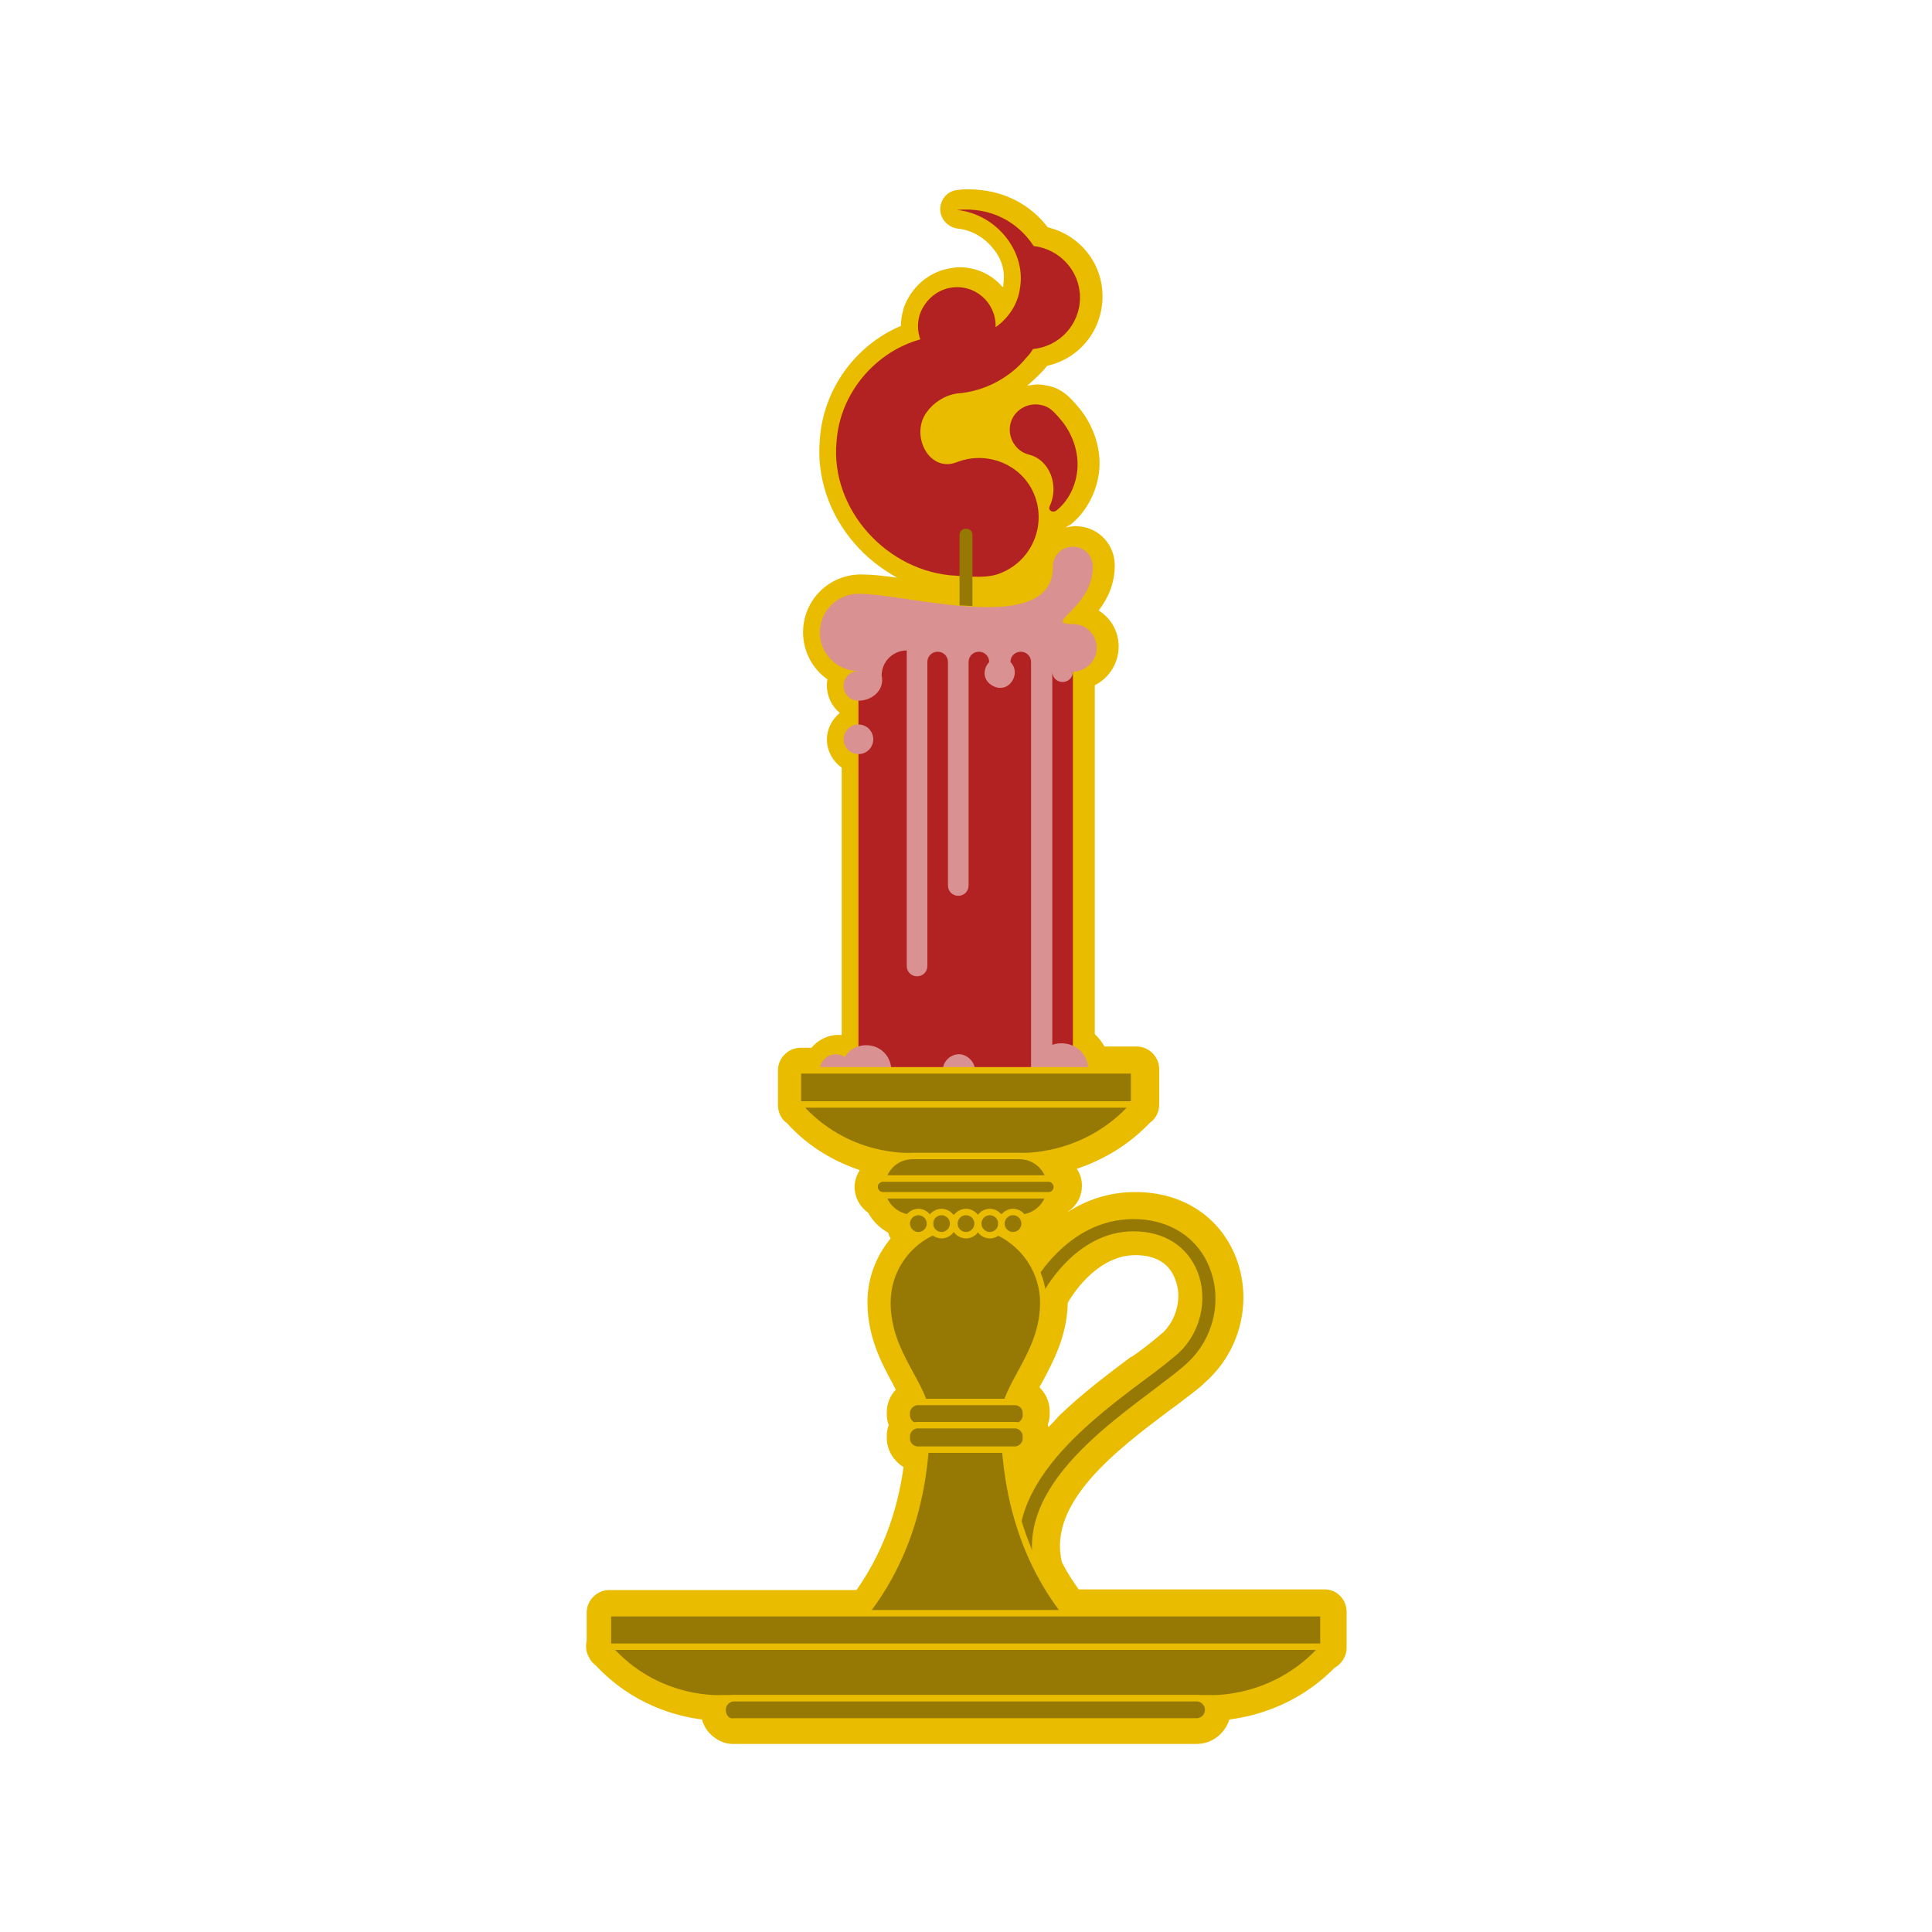
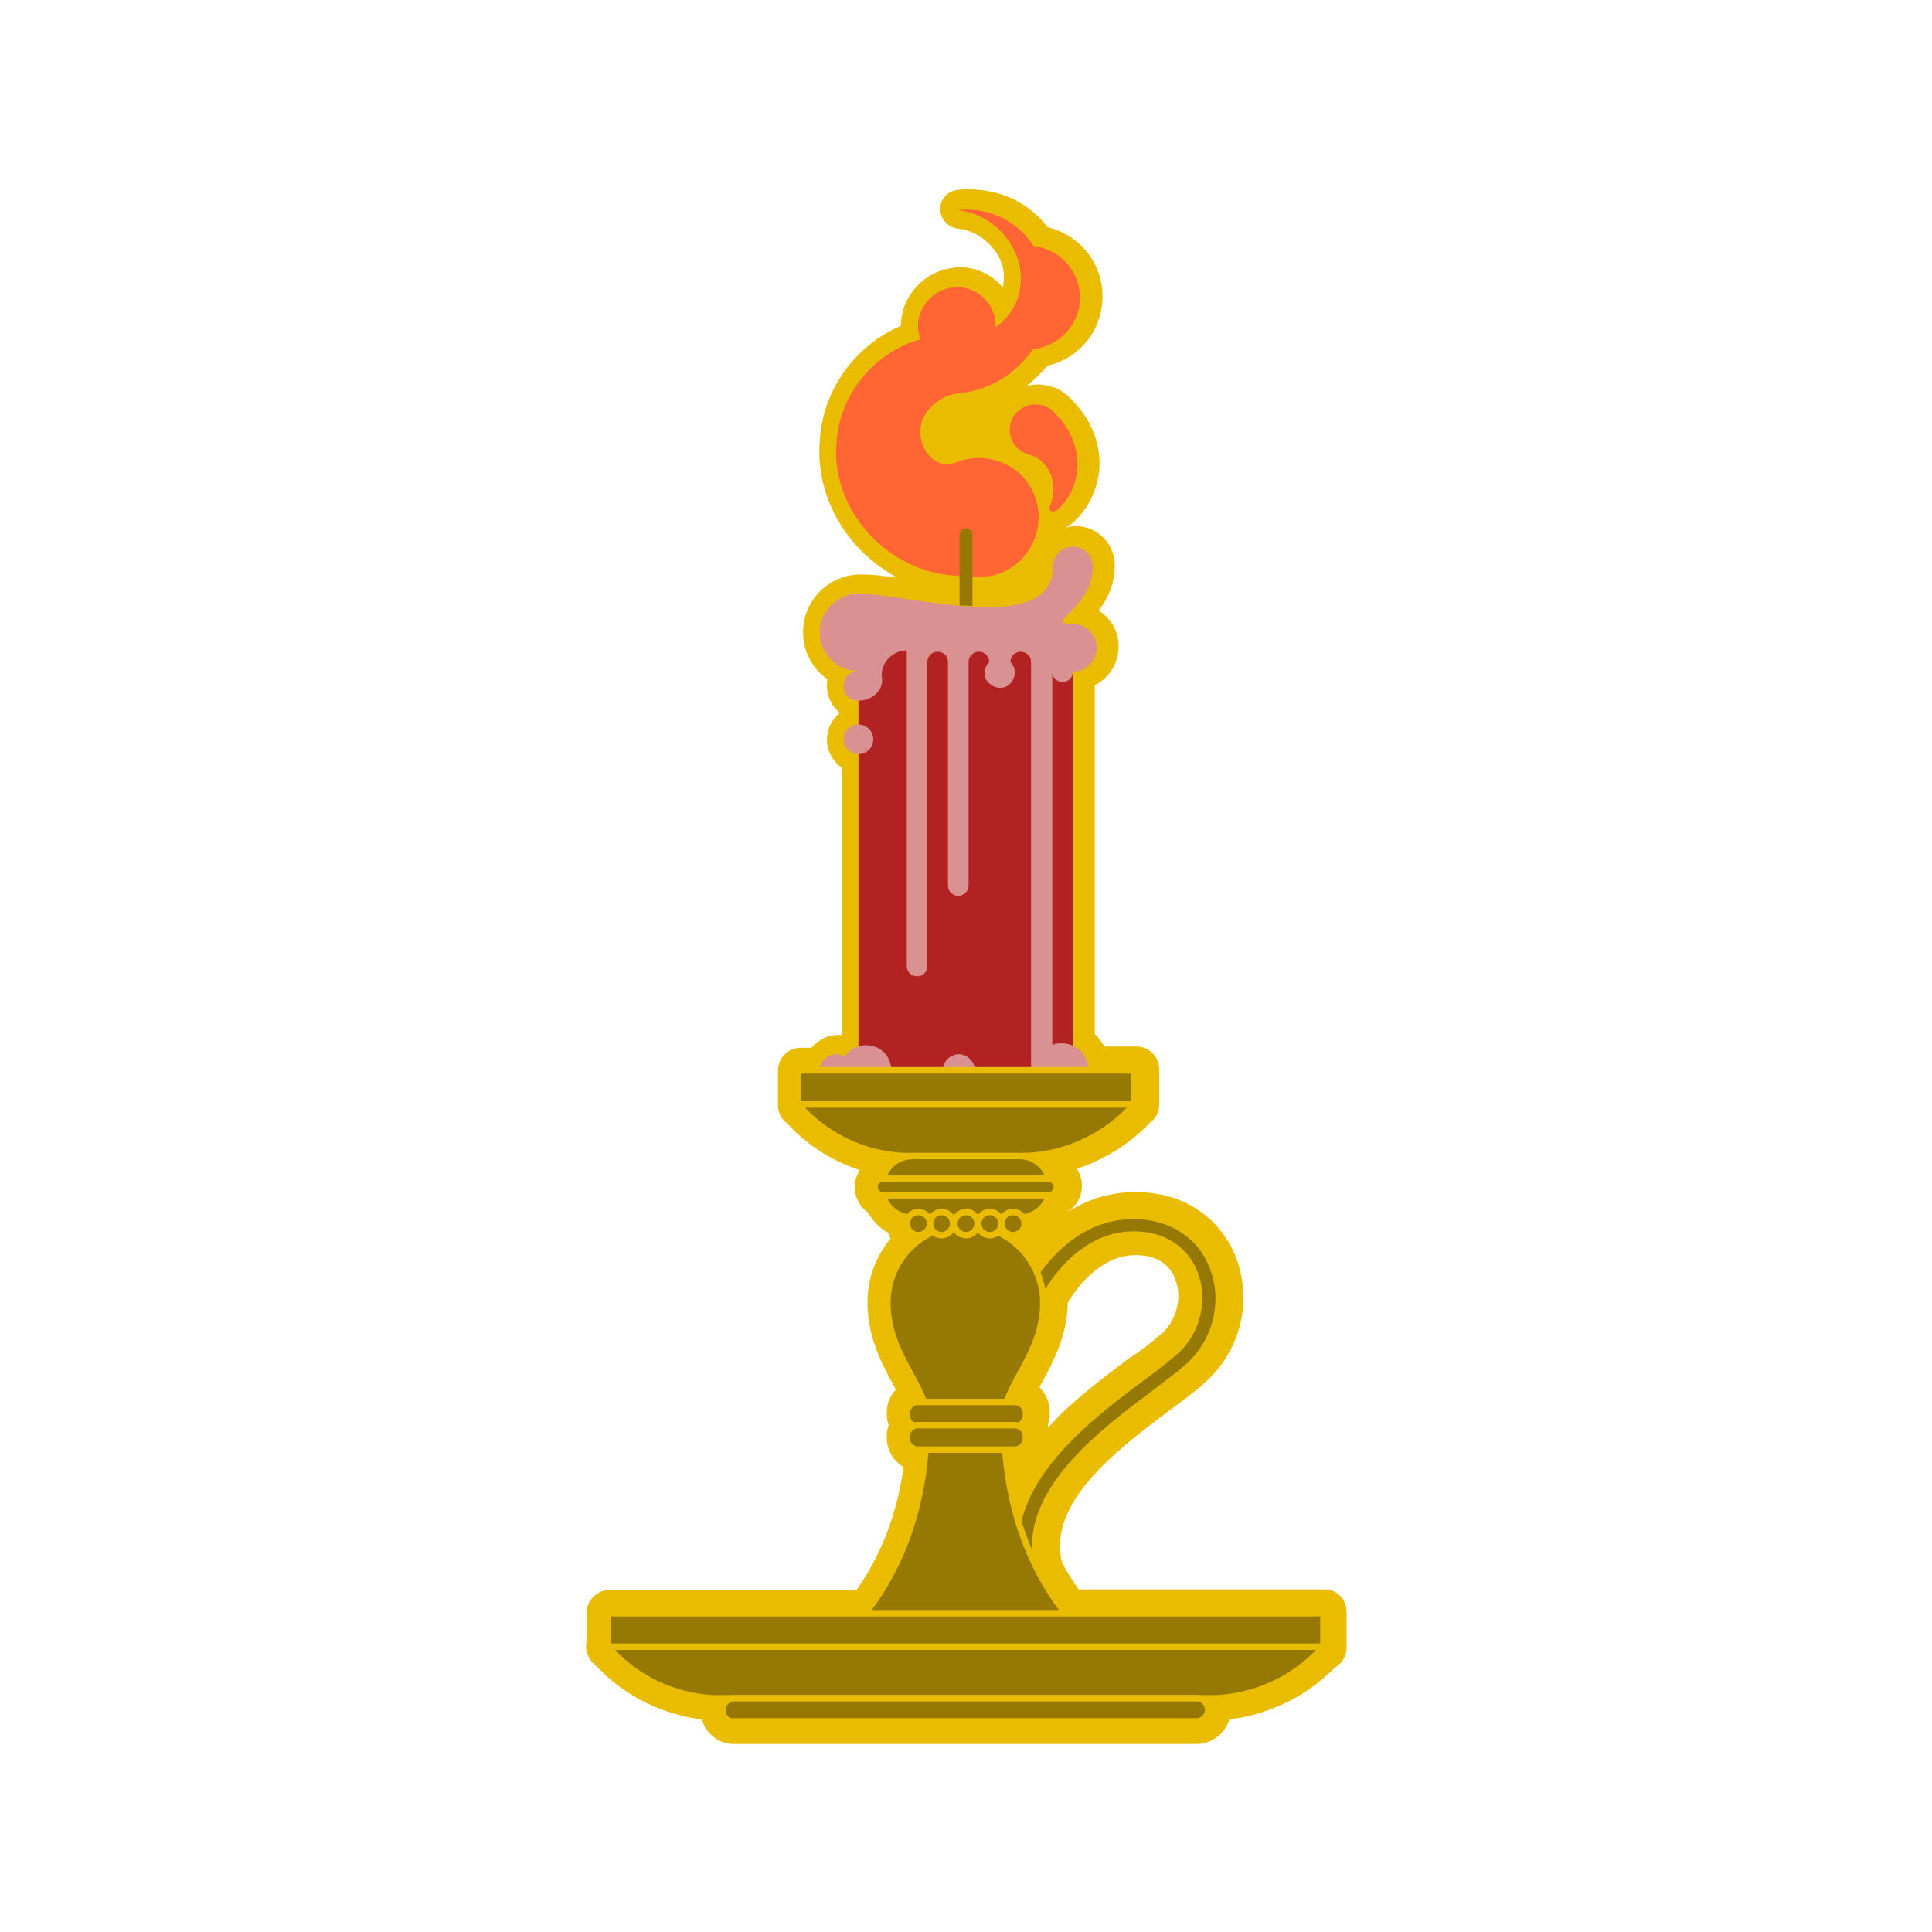
<svg xmlns="http://www.w3.org/2000/svg" version="1.1" id="레이어_1" x="0px" y="0px" viewBox="0 0 300 300" style="enable-background:new 0 0 300 300;" xml:space="preserve">
  <style type="text/css">
	.st0{fill:#E9BC00;}
	.st1{fill:#967905;stroke:#E9BC00;stroke-linecap:round;stroke-linejoin:round;stroke-miterlimit:10;}
	.st2{fill:#B22222;}
	.st3{fill:#D99191;}
- 	.st4{fill:#967905;}
+ 	.st4{fill:#FF6633;}
+ 	.st5{fill:#967905;}
</style>
-   <path class="st0" d="M205.7,246.8h-38.2c-1-1.4-1.9-2.8-2.6-4.2c-2.3-9.3,8.6-17.5,16.7-23.6l1.1-0.8c1.8-1.4,3.4-2.5,4.6-3.7  c5.4-4.9,7.2-12.6,4.6-19.3c-2.5-6.3-8.3-10.1-15.6-10.1c-4.2,0-7.7,1.3-10.5,3.1c0,0,0-0.1,0.1-0.1c1.3-0.9,2.1-2.3,2.1-4  c0-1-0.3-1.9-0.8-2.6c3.5-1.2,7.7-3.3,11.4-7.2c0.9-0.6,1.4-1.7,1.4-2.8V166c0-1.9-1.6-3.5-3.5-3.5h-5c-0.4-0.7-0.9-1.4-1.5-1.9  v-54.2c2.2-1.1,3.7-3.4,3.7-6c0-2.4-1.2-4.4-3.1-5.6c1.3-1.7,2.5-4,2.5-7c0-3.4-2.7-6.1-6.1-6.1c-0.5,0-1,0.1-1.5,0.2  c0.1-0.1,0.2-0.1,0.3-0.2c0.1-0.1,0.2-0.1,0.4-0.2c2.5-2,4.2-5.2,4.5-8.6c0.3-3.6-1.1-7.4-3.7-10.2c-0.8-0.9-2.1-2.4-4.3-2.8  c-0.5-0.1-1-0.2-1.5-0.2c-0.6,0-1.2,0.1-1.7,0.2c0.9-0.8,1.8-1.6,2.6-2.5c0.2-0.2,0.3-0.4,0.5-0.6c5-1.1,8.6-5.5,8.6-10.8  c0-5.1-3.5-9.5-8.5-10.7c-2.9-3.8-7.3-5.9-12.3-5.9h0c-0.5,0-1.1,0-1.7,0.1c-1.5,0.1-2.7,1.4-2.7,3c0,1.5,1.2,2.8,2.7,3  c2.2,0.2,4.2,1.4,5.6,3.2c1.3,1.6,1.8,3.5,1.5,5.4c0,0,0,0.1,0,0.1c0,0.1,0,0.3-0.1,0.4c-1.6-1.9-4-3.1-6.7-3.1  c-0.6,0-1.1,0.1-1.7,0.2c-3.2,0.6-5.9,3-7,6.2c0,0,0,0.1,0,0.1c-0.3,0.9-0.4,1.8-0.4,2.6c-7.1,3-12.1,9.9-12.6,17.7  c-0.5,5.7,1.4,11.5,5.4,16.1c1.9,2.2,4.1,3.9,6.6,5.3c-2.2-0.3-4-0.5-5.6-0.5c-5,0-9,4-9,9c0,3,1.5,5.7,3.8,7.3  c-0.1,0.3-0.1,0.6-0.1,1c0,1.7,0.8,3.2,2,4.2c-1.2,1-2,2.5-2,4.1c0,1.8,0.9,3.4,2.3,4.4v41.5c0,0,0,0,0,0c-0.2,0-0.3,0-0.5,0  c-1.7,0-3.2,0.8-4.2,2h-1.7c-1.9,0-3.5,1.6-3.5,3.5v5.4c0,1.1,0.5,2.2,1.4,2.8c3.6,4,7.8,6.1,11.3,7.3c-0.5,0.8-0.8,1.7-0.8,2.6  c0,1.6,0.8,3.1,2.1,4c0.7,1.3,1.8,2.4,3.1,3.1c0.1,0.3,0.2,0.6,0.4,0.9c-2.3,2.8-3.6,6.2-3.6,9.9c0,5.4,2.2,9.5,4,12.8  c0.1,0.3,0.3,0.5,0.4,0.8c-0.9,0.9-1.4,2.2-1.4,3.5v0.4c0,0.5,0.1,1.1,0.3,1.6c-0.2,0.5-0.3,1.1-0.3,1.6v0.4c0,1.9,1.1,3.6,2.6,4.5  c-1,7.3-3.5,13.7-7.3,19.1H94.6c-1.9,0-3.5,1.6-3.5,3.5v4.4c-0.2,0.9-0.1,1.8,0.4,2.6c0.2,0.5,0.6,0.9,1,1.2  c5.7,6.1,12.5,7.9,16.5,8.4c0.3,1.1,0.9,2,1.8,2.7c0.9,0.7,1.9,1.1,3,1.1c0.2,0,0.3,0,0.5,0h71.5c2.4,0,4.4-1.6,5.1-3.8  c3.9-0.5,10.6-2.2,16.3-8c1.1-0.6,1.9-1.8,1.9-3.1v-5.4C209.2,248.4,207.6,246.8,205.7,246.8z M162.8,221.6c0-0.1-0.1-0.3-0.1-0.4  c0.2-0.5,0.3-1.1,0.3-1.6v-0.4c0-1.5-0.6-2.8-1.6-3.8c0.1-0.2,0.2-0.4,0.4-0.7c1.7-3.2,3.9-7.2,4-12.4c1.2-2.1,5-7.4,10.5-7.4  c3.2,0,5.3,1.3,6.2,3.8c1.1,2.7,0.2,6.2-1.9,8.2c-1.2,1-2.8,2.4-4.9,3.8c0,0,0,0-0.1,0c-3.3,2.5-7.5,5.6-11.2,9.2  C163.8,220.6,163.3,221.1,162.8,221.6z" />
+   <path class="st0" d="M205.7,246.8h-38.2c-1-1.4-1.9-2.8-2.6-4.2c-2.3-9.3,8.6-17.5,16.7-23.6l1.1-0.8c1.8-1.4,3.4-2.5,4.6-3.7  c5.4-4.9,7.2-12.6,4.6-19.3c-2.5-6.3-8.3-10.1-15.6-10.1c-4.2,0-7.7,1.3-10.5,3.1c0,0,0-0.1,0.1-0.1c1.3-0.9,2.1-2.3,2.1-4  c0-1-0.3-1.9-0.8-2.6c3.5-1.2,7.7-3.3,11.4-7.2c0.9-0.6,1.4-1.7,1.4-2.8V166c0-1.9-1.6-3.5-3.5-3.5h-5c-0.4-0.7-0.9-1.4-1.5-1.9  v-54.2c2.2-1.1,3.7-3.4,3.7-6c0-2.4-1.2-4.4-3.1-5.6c1.3-1.7,2.5-4,2.5-7c0-3.4-2.7-6.1-6.1-6.1c-0.5,0-1,0.1-1.5,0.2  c0.1-0.1,0.2-0.1,0.3-0.2s0.2-0.1,0.4-0.2c2.5-2,4.2-5.2,4.5-8.6c0.3-3.6-1.1-7.4-3.7-10.2c-0.8-0.9-2.1-2.4-4.3-2.8  c-0.5-0.1-1-0.2-1.5-0.2c-0.6,0-1.2,0.1-1.7,0.2c0.9-0.8,1.8-1.6,2.6-2.5c0.2-0.2,0.3-0.4,0.5-0.6c5-1.1,8.6-5.5,8.6-10.8  c0-5.1-3.5-9.5-8.5-10.7c-2.9-3.8-7.3-5.9-12.3-5.9l0,0c-0.5,0-1.1,0-1.7,0.1c-1.5,0.1-2.7,1.4-2.7,3c0,1.5,1.2,2.8,2.7,3  c2.2,0.2,4.2,1.4,5.6,3.2c1.3,1.6,1.8,3.5,1.5,5.4v0.1c0,0.1,0,0.3-0.1,0.4c-1.6-1.9-4-3.1-6.7-3.1c-0.6,0-1.1,0.1-1.7,0.2  c-3.2,0.6-5.9,3-7,6.2V48c-0.3,0.9-0.4,1.8-0.4,2.6c-7.1,3-12.1,9.9-12.6,17.7c-0.5,5.7,1.4,11.5,5.4,16.1c1.9,2.2,4.1,3.9,6.6,5.3  c-2.2-0.3-4-0.5-5.6-0.5c-5,0-9,4-9,9c0,3,1.5,5.7,3.8,7.3c-0.1,0.3-0.1,0.6-0.1,1c0,1.7,0.8,3.2,2,4.2c-1.2,1-2,2.5-2,4.1  c0,1.8,0.9,3.4,2.3,4.4v41.5l0,0c-0.2,0-0.3,0-0.5,0c-1.7,0-3.2,0.8-4.2,2h-1.7c-1.9,0-3.5,1.6-3.5,3.5v5.4c0,1.1,0.5,2.2,1.4,2.8  c3.6,4,7.8,6.1,11.3,7.3c-0.5,0.8-0.8,1.7-0.8,2.6c0,1.6,0.8,3.1,2.1,4c0.7,1.3,1.8,2.4,3.1,3.1c0.1,0.3,0.2,0.6,0.4,0.9  c-2.3,2.8-3.6,6.2-3.6,9.9c0,5.4,2.2,9.5,4,12.8c0.1,0.3,0.3,0.5,0.4,0.8c-0.9,0.9-1.4,2.2-1.4,3.5v0.4c0,0.5,0.1,1.1,0.3,1.6  c-0.2,0.5-0.3,1.1-0.3,1.6v0.4c0,1.9,1.1,3.6,2.6,4.5c-1,7.3-3.5,13.7-7.3,19.1H94.6c-1.9,0-3.5,1.6-3.5,3.5v4.4  c-0.2,0.9-0.1,1.8,0.4,2.6c0.2,0.5,0.6,0.9,1,1.2c5.7,6.1,12.5,7.9,16.5,8.4c0.3,1.1,0.9,2,1.8,2.7s1.9,1.1,3,1.1c0.2,0,0.3,0,0.5,0  h71.5c2.4,0,4.4-1.6,5.1-3.8c3.9-0.5,10.6-2.2,16.3-8c1.1-0.6,1.9-1.8,1.9-3.1v-5.4C209.2,248.4,207.6,246.8,205.7,246.8z   M162.8,221.6c0-0.1-0.1-0.3-0.1-0.4c0.2-0.5,0.3-1.1,0.3-1.6v-0.4c0-1.5-0.6-2.8-1.6-3.8c0.1-0.2,0.2-0.4,0.4-0.7  c1.7-3.2,3.9-7.2,4-12.4c1.2-2.1,5-7.4,10.5-7.4c3.2,0,5.3,1.3,6.2,3.8c1.1,2.7,0.2,6.2-1.9,8.2c-1.2,1-2.8,2.4-4.9,3.8  c0,0,0,0-0.1,0c-3.3,2.5-7.5,5.6-11.2,9.2C163.8,220.6,163.3,221.1,162.8,221.6z" />
  <g>
    <path class="st1" d="M163,252c-0.5,0-0.9-0.2-1.2-0.6c-12.1-16.8,5.3-29.8,15.7-37.6c2.1-1.5,3.8-2.9,5.1-4c3.3-3,4.5-8,2.9-12.1   c-1.5-3.8-4.9-6-9.5-6c-8.9,0-13.7,9.5-13.8,9.6c-0.4,0.7-1.3,1-2,0.7c-0.7-0.4-1-1.3-0.7-2c0.2-0.5,5.7-11.2,16.5-11.2   c5.8,0,10.4,3,12.3,7.9c2.1,5.3,0.6,11.5-3.7,15.4c-1.3,1.2-3.2,2.6-5.3,4.2c-10.1,7.6-25.5,19.1-15.1,33.5   c0.5,0.7,0.3,1.6-0.3,2.1C163.6,251.9,163.3,252,163,252z" />
  </g>
  <rect x="133.3" y="98.2" class="st2" width="33.3" height="68" />
  <g>
    <circle class="st3" cx="133.3" cy="114.8" r="2.3" />
    <path class="st3" d="M133.3,108.8c-1.3,0-2.3-1-2.3-2.3s1-2.3,2.3-2.3c-3.3,0-6-2.7-6-6s2.7-6,6-6c7.7,0,30.2,6.8,30.2-4.2   c0-1.8,1.4-3.1,3.1-3.1c1.8,0,3.1,1.4,3.1,3.1c0,6.5-8,8.9-3.1,8.9c2.1,0,3.7,1.7,3.7,3.7s-1.7,3.7-3.7,3.7l0,0   c0,0.9-0.7,1.6-1.6,1.6c-0.9,0-1.6-0.7-1.6-1.6v62.1h-3.3v-63.6c0-0.9-0.7-1.6-1.6-1.6s-1.6,0.7-1.6,1.6c0.9,0.9,0.9,2.3,0,3.3   s-2.3,0.9-3.3,0s-0.9-2.3,0-3.3c0-0.9-0.7-1.6-1.6-1.6s-1.6,0.7-1.6,1.6l0,0v34.7c0,0.9-0.7,1.6-1.6,1.6s-1.6-0.7-1.6-1.6v-34.7   l0,0c0-0.9-0.7-1.6-1.6-1.6s-1.6,0.7-1.6,1.6v-0.4V150c0,0.9-0.7,1.6-1.6,1.6s-1.6-0.7-1.6-1.6v-49c-2.1,0-3.9,1.7-3.9,3.9   C137.4,107.1,135.5,108.8,133.3,108.8z" />
    <path class="st3" d="M160.6,166.2c0-2.2,1.8-4.2,4.2-4.2s4.2,1.8,4.2,4.2H160.6z" />
    <path class="st3" d="M127.3,166.2c0-1.4,1.2-2.5,2.5-2.5c1.4,0,2.5,1.2,2.5,2.5H127.3z" />
    <path class="st3" d="M146.4,166.2c0-1.4,1.2-2.5,2.5-2.5s2.5,1.2,2.5,2.5H146.4z" />
    <path class="st3" d="M130.6,166.2c0-2.2,1.7-3.9,3.9-3.9s3.9,1.7,3.9,3.9H130.6z" />
  </g>
  <g>
    <rect x="123.9" y="166.2" class="st1" width="52.2" height="5.4" />
    <path class="st1" d="M158.3,189.1h-16.6c-2.6,0-4.8-2.1-4.8-4.8l0,0c0-2.6,2.1-4.8,4.8-4.8h16.6c2.6,0,4.8,2.1,4.8,4.8l0,0   C163.1,186.9,160.9,189.1,158.3,189.1z" />
    <path class="st1" d="M162.8,185.6h-25.7c-0.8,0-1.3-0.7-1.3-1.3l0,0c0-0.8,0.7-1.3,1.3-1.3h25.7c0.8,0,1.3,0.7,1.3,1.3l0,0   C164.1,185,163.6,185.6,162.8,185.6z" />
    <path class="st1" d="M141.7,179.5c0,0-10.2,0.8-17.8-8h52.2c-7.7,8.7-17.8,8-17.8,8H141.7z" />
    <path class="st1" d="M112.3,264.7c4.4,0,31.6-9.7,31.6-44.5c0-5-6.1-9.8-6.1-17.9c0-6.8,5.5-12.1,12.1-12.1   c6.7,0,12.1,5.5,12.1,12.1c0,8-6.1,12.8-6.1,17.9c0,34.9,27.3,44.5,31.6,44.5H112.3z" />
    <circle class="st1" cx="150" cy="190" r="1.8" />
    <circle class="st1" cx="153.7" cy="190" r="1.8" />
    <circle class="st1" cx="157.3" cy="190" r="1.8" />
    <rect x="94.4" y="250.5" class="st1" width="111.1" height="5.4" />
    <path class="st1" d="M112.2,263.7c0,0-10.2,0.8-17.8-8h111.1c-7.7,8.7-17.8,8-17.8,8H112.2z" />
    <circle class="st1" cx="146.2" cy="190" r="1.8" />
    <circle class="st1" cx="142.6" cy="190" r="1.8" />
    <path class="st1" d="M159.3,219.4v0.4c0,0.9-0.8,1.7-1.7,1.7h-15.1c-0.9,0-1.7-0.8-1.7-1.7v-0.4c0-0.9,0.8-1.7,1.7-1.7h15.1   C158.5,217.7,159.3,218.4,159.3,219.4z" />
    <path class="st1" d="M159.3,223v0.4c0,0.9-0.8,1.7-1.7,1.7h-15.1c-0.9,0-1.7-0.8-1.7-1.7V223c0-0.9,0.8-1.7,1.7-1.7h15.1   C158.5,221.3,159.3,222.1,159.3,223z" />
    <path class="st1" d="M112.2,265.5L112.2,265.5c0-1,0.8-1.8,1.8-1.8h71.8c1,0,1.8,0.8,1.8,1.8l0,0c0,1-0.8,1.8-1.8,1.8H114   C113,267.5,112.2,266.6,112.2,265.5z" />
  </g>
  <g>
-     <path class="st2" d="M148.6,61.1c4.3-0.3,8.3-2.5,10.8-5.6c0.4-0.4,0.7-0.8,1-1.3c4.1-0.4,7.3-3.8,7.3-8c0-4.1-3.1-7.5-7.2-8   c-2.4-3.7-6.6-6.1-11.9-5.6c6,0.6,10.7,6.3,9.8,12c-0.3,2.6-1.8,4.8-3.8,6.2c0-0.1,0-0.2,0-0.2c0-3.7-3.3-6.6-7.1-5.9   c-2.2,0.4-4,2.1-4.7,4.2c-0.4,1.4-0.3,2.6,0.1,3.8c-6.9,1.9-12.5,8.3-13,15.9c-1,10.5,7.9,20.3,18.6,20.8c2.2,0.1,4.9,0.5,7.1-0.5   c4.7-2,6.9-7.4,5-12.1s-7.4-6.9-12.1-5c-4.3,1.6-7.2-4.3-4.6-7.8C144.9,62.6,146.6,61.4,148.6,61.1z" />
-     <path class="st2" d="M163,78.6c1.5-3.2,0-7.2-3.2-8c-2.1-0.5-3.4-2.7-2.9-4.8c0.5-2.1,2.7-3.4,4.8-2.9c1.2,0.2,2,1.1,2.7,1.9   c2.1,2.3,3.1,5.3,2.9,8c-0.2,2.7-1.5,5.1-3.3,6.5C163.4,79.7,162.7,79.2,163,78.6L163,78.6z" />
+     <path class="st4" d="M148.6,61.1c4.3-0.3,8.3-2.5,10.8-5.6c0.4-0.4,0.7-0.8,1-1.3c4.1-0.4,7.3-3.8,7.3-8c0-4.1-3.1-7.5-7.2-8   c-2.4-3.7-6.6-6.1-11.9-5.6c6,0.6,10.7,6.3,9.8,12c-0.3,2.6-1.8,4.8-3.8,6.2c0-0.1,0-0.2,0-0.2c0-3.7-3.3-6.6-7.1-5.9   c-2.2,0.4-4,2.1-4.7,4.2c-0.4,1.4-0.3,2.6,0.1,3.8c-6.9,1.9-12.5,8.3-13,15.9c-1,10.5,7.9,20.3,18.6,20.8c2.2,0.1,4.9,0.5,7.1-0.5   c4.7-2,6.9-7.4,5-12.1s-7.4-6.9-12.1-5c-4.3,1.6-7.2-4.3-4.6-7.8C144.9,62.6,146.6,61.4,148.6,61.1z" />
+     <path class="st4" d="M163,78.6c1.5-3.2,0-7.2-3.2-8c-2.1-0.5-3.4-2.7-2.9-4.8c0.5-2.1,2.7-3.4,4.8-2.9c1.2,0.2,2,1.1,2.7,1.9   c2.1,2.3,3.1,5.3,2.9,8c-0.2,2.7-1.5,5.1-3.3,6.5C163.4,79.7,162.7,79.2,163,78.6L163,78.6z" />
  </g>
-   <path class="st4" d="M149,94V83.1c0-0.6,0.4-1,1-1l0,0c0.6,0,1,0.4,1,1v11L149,94z" />
+   <path class="st5" d="M149,94V83.1c0-0.6,0.4-1,1-1l0,0c0.6,0,1,0.4,1,1v11L149,94z" />
</svg>
